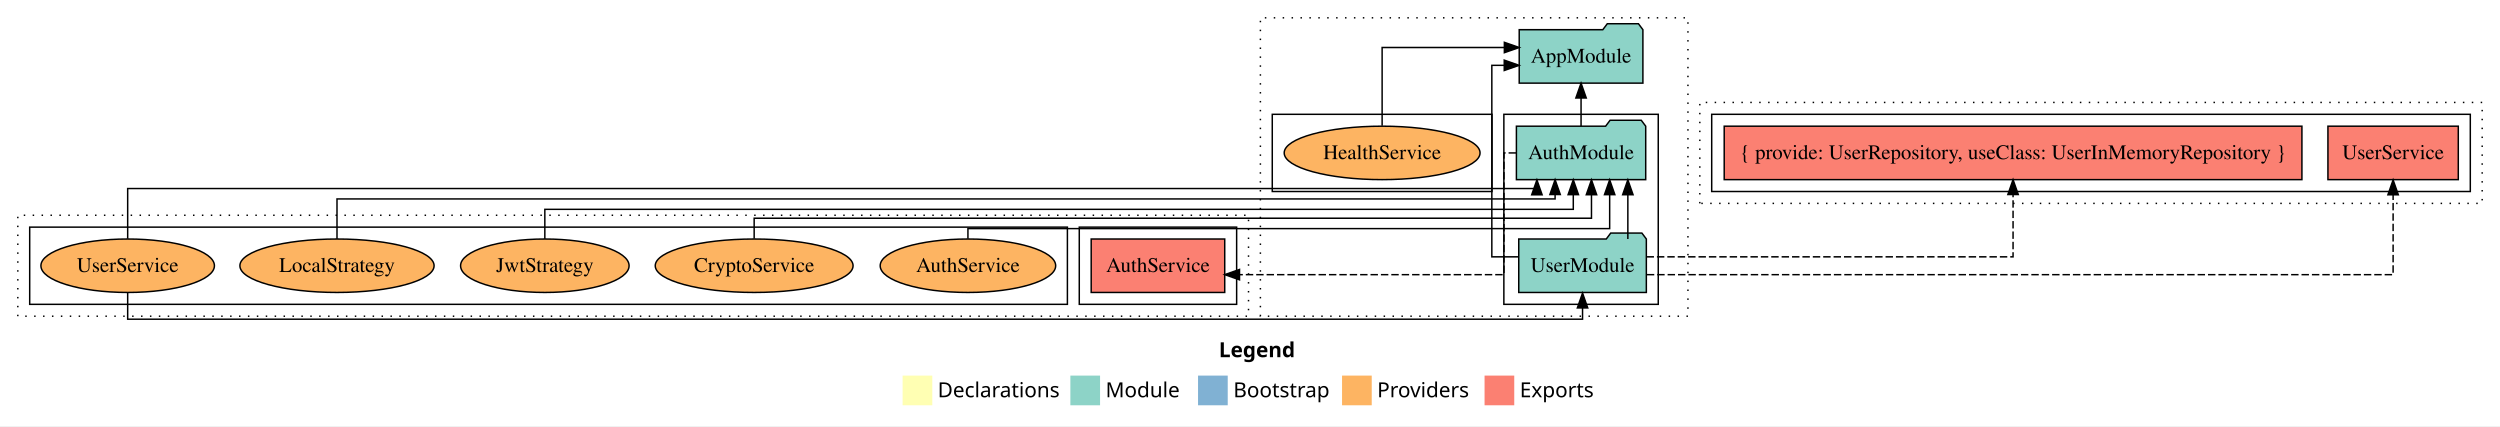
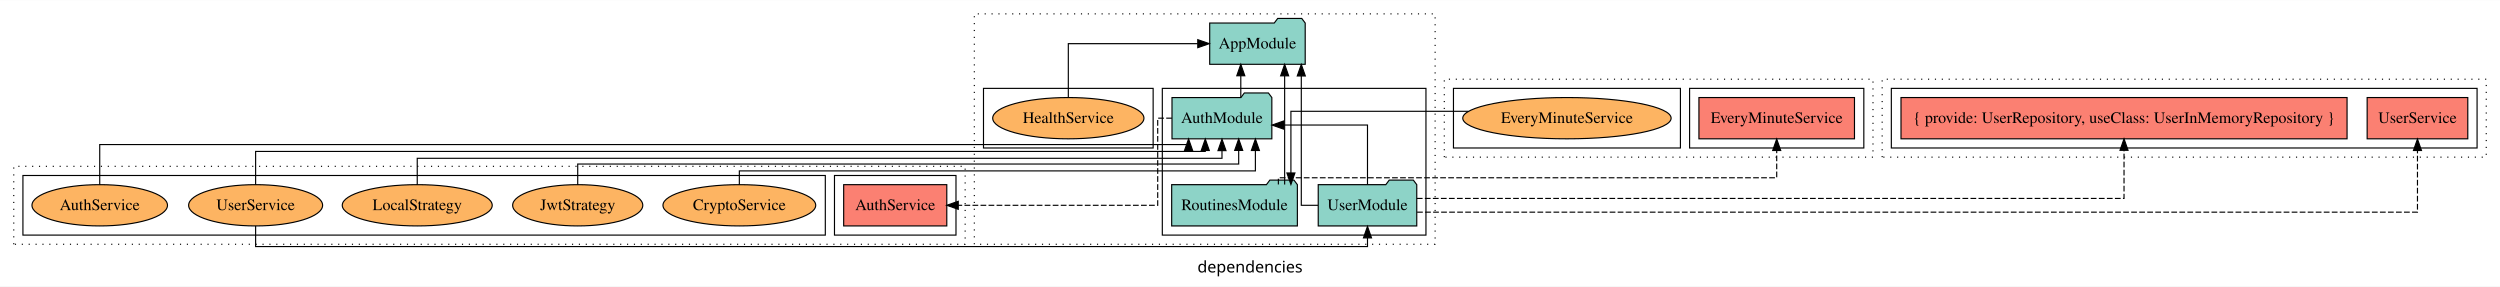
- <svg xmlns="http://www.w3.org/2000/svg" width="1684pt" height="287pt" viewBox="0.00 0.00 1684.00 287.00">
-   <g id="graph0" class="graph" transform="scale(1 1) rotate(0) translate(4 283)">
-     <polygon fill="#ffffff" stroke="transparent" points="-4,4 -4,-283 1680,-283 1680,4 -4,4" />
-     <text text-anchor="start" x="817.009" y="-42.4" font-family="sans-serif" font-weight="bold" font-size="14.00" fill="#000000">Legend</text>
-     <polygon fill="#ffffb3" stroke="transparent" points="604,-10 604,-30 624,-30 624,-10 604,-10" />
-     <text text-anchor="start" x="627.629" y="-15.4" font-family="sans-serif" font-size="14.00" fill="#000000">  Declarations</text>
-     <polygon fill="#8dd3c7" stroke="transparent" points="717,-10 717,-30 737,-30 737,-10 717,-10" />
-     <text text-anchor="start" x="740.725" y="-15.4" font-family="sans-serif" font-size="14.00" fill="#000000">  Module</text>
-     <polygon fill="#80b1d3" stroke="transparent" points="803,-10 803,-30 823,-30 823,-10 803,-10" />
-     <text text-anchor="start" x="826.781" y="-15.4" font-family="sans-serif" font-size="14.00" fill="#000000">  Bootstrap</text>
-     <polygon fill="#fdb462" stroke="transparent" points="900,-10 900,-30 920,-30 920,-10 900,-10" />
-     <text text-anchor="start" x="923.673" y="-15.4" font-family="sans-serif" font-size="14.00" fill="#000000">  Providers</text>
-     <polygon fill="#fb8072" stroke="transparent" points="996,-10 996,-30 1016,-30 1016,-10 996,-10" />
-     <text text-anchor="start" x="1019.726" y="-15.4" font-family="sans-serif" font-size="14.00" fill="#000000">  Exports</text>
+ <svg xmlns="http://www.w3.org/2000/svg" width="2181pt" height="250pt" viewBox="0.00 0.00 2181.00 249.80">
+   <g id="graph0" class="graph" transform="scale(1 1) rotate(0) translate(4 245.8)">
+     <polygon fill="white" stroke="transparent" points="-4,4 -4,-245.8 2177,-245.8 2177,4 -4,4" />
+     <text text-anchor="middle" x="1086.5" y="-8.2" font-family="sans-serif" font-size="14.00">dependencies</text>
    <g id="clust1" class="cluster">
-       <polygon fill="none" stroke="#000000" stroke-dasharray="1,5" points="845,-70 845,-271 1133,-271 1133,-70 845,-70" />
+       <polygon fill="none" stroke="black" stroke-dasharray="1,5" points="846,-32.8 846,-233.8 1248,-233.8 1248,-32.8 846,-32.8" />
    </g>
    <g id="clust3" class="cluster">
-       <polygon fill="none" stroke="#000000" points="1009,-78 1009,-206 1113,-206 1113,-78 1009,-78" />
+       <polygon fill="none" stroke="black" points="1010,-40.8 1010,-168.8 1240,-168.8 1240,-40.8 1010,-40.8" />
    </g>
    <g id="clust6" class="cluster">
-       <polygon fill="none" stroke="#000000" points="853,-154 853,-206 1001,-206 1001,-154 853,-154" />
+       <polygon fill="none" stroke="black" points="854,-116.8 854,-168.8 1002,-168.8 1002,-116.8 854,-116.8" />
    </g>
    <g id="clust7" class="cluster">
-       <polygon fill="none" stroke="#000000" stroke-dasharray="1,5" points="8,-70 8,-138 837,-138 837,-70 8,-70" />
+       <polygon fill="none" stroke="black" stroke-dasharray="1,5" points="8,-32.8 8,-100.8 838,-100.8 838,-32.8 8,-32.8" />
    </g>
    <g id="clust10" class="cluster">
-       <polygon fill="none" stroke="#000000" points="723,-78 723,-130 829,-130 829,-78 723,-78" />
+       <polygon fill="none" stroke="black" points="724,-40.8 724,-92.8 830,-92.8 830,-40.8 724,-40.8" />
    </g>
    <g id="clust12" class="cluster">
-       <polygon fill="none" stroke="#000000" points="16,-78 16,-130 715,-130 715,-78 16,-78" />
+       <polygon fill="none" stroke="black" points="16,-40.8 16,-92.8 716,-92.8 716,-40.8 16,-40.8" />
    </g>
    <g id="clust13" class="cluster">
-       <polygon fill="none" stroke="#000000" stroke-dasharray="1,5" points="1141,-146 1141,-214 1668,-214 1668,-146 1141,-146" />
+       <polygon fill="none" stroke="black" stroke-dasharray="1,5" points="1256,-108.8 1256,-176.8 1630,-176.8 1630,-108.8 1256,-108.8" />
    </g>
    <g id="clust16" class="cluster">
-       <polygon fill="none" stroke="#000000" points="1149,-154 1149,-206 1660,-206 1660,-154 1149,-154" />
+       <polygon fill="none" stroke="black" points="1470,-116.8 1470,-168.8 1622,-168.8 1622,-116.8 1470,-116.8" />
+     </g>
+     <g id="clust18" class="cluster">
+       <polygon fill="none" stroke="black" points="1264,-116.8 1264,-168.8 1462,-168.8 1462,-116.8 1264,-116.8" />
+     </g>
+     <g id="clust19" class="cluster">
+       <polygon fill="none" stroke="black" stroke-dasharray="1,5" points="1638,-108.8 1638,-176.8 2165,-176.8 2165,-108.8 1638,-108.8" />
+     </g>
+     <g id="clust22" class="cluster">
+       <polygon fill="none" stroke="black" points="1646,-116.8 1646,-168.8 2157,-168.8 2157,-116.8 1646,-116.8" />
    </g>
    <g id="node1" class="node">
-       <polygon fill="#8dd3c7" stroke="#000000" points="1104.548,-198 1101.548,-202 1080.548,-202 1077.548,-198 1017.452,-198 1017.452,-162 1104.548,-162 1104.548,-198" />
-       <text text-anchor="middle" x="1061" y="-175.8" font-family="Times,serif" font-size="14.00" fill="#000000">AuthModule</text>
+       <polygon fill="#8dd3c7" stroke="black" points="1105.55,-160.8 1102.55,-164.8 1081.55,-164.8 1078.55,-160.8 1018.45,-160.8 1018.45,-124.8 1105.55,-124.8 1105.55,-160.8" />
+       <text text-anchor="middle" x="1062" y="-138.6" font-family="Times,serif" font-size="14.00">AuthModule</text>
+     </g>
+     <g id="node4" class="node">
+       <polygon fill="#8dd3c7" stroke="black" points="1134.66,-225.8 1131.66,-229.8 1110.66,-229.8 1107.66,-225.8 1051.34,-225.8 1051.34,-189.8 1134.66,-189.8 1134.66,-225.8" />
+       <text text-anchor="middle" x="1093" y="-203.6" font-family="Times,serif" font-size="14.00">AppModule</text>
+     </g>
+     <g id="edge1" class="edge">
+       <path fill="none" stroke="black" d="M1078.47,-160.91C1078.47,-160.91 1078.47,-179.79 1078.47,-179.79" />
+       <polygon fill="black" stroke="black" points="1074.97,-179.79 1078.47,-189.79 1081.97,-179.79 1074.97,-179.79" />
+     </g>
+     <g id="node6" class="node">
+       <polygon fill="#fb8072" stroke="black" points="821.98,-84.8 732.02,-84.8 732.02,-48.8 821.98,-48.8 821.98,-84.8" />
+       <text text-anchor="middle" x="777" y="-62.6" font-family="Times,serif" font-size="14.00">AuthService </text>
+     </g>
+     <g id="edge6" class="edge">
+       <path fill="none" stroke="black" stroke-dasharray="5,2" d="M1018.41,-142.8C1011.18,-142.8 1005.98,-142.8 1005.98,-142.8 1005.98,-142.8 1005.98,-66.8 1005.98,-66.8 1005.98,-66.8 831.97,-66.8 831.97,-66.8" />
+       <polygon fill="black" stroke="black" points="831.97,-63.3 821.97,-66.8 831.97,-70.3 831.97,-63.3" />
+     </g>
+     <g id="node2" class="node">
+       <polygon fill="#8dd3c7" stroke="black" points="1127.83,-84.8 1124.83,-88.8 1103.83,-88.8 1100.83,-84.8 1018.17,-84.8 1018.17,-48.8 1127.83,-48.8 1127.83,-84.8" />
+       <text text-anchor="middle" x="1073" y="-62.6" font-family="Times,serif" font-size="14.00">RoutinesModule</text>
+     </g>
+     <g id="edge2" class="edge">
+       <path fill="none" stroke="black" d="M1116.72,-84.94C1116.72,-84.94 1116.72,-179.73 1116.72,-179.73" />
+       <polygon fill="black" stroke="black" points="1113.22,-179.72 1116.72,-189.73 1120.22,-179.73 1113.22,-179.72" />
+     </g>
+     <g id="node12" class="node">
+       <polygon fill="#fb8072" stroke="black" points="1613.85,-160.8 1478.15,-160.8 1478.15,-124.8 1613.85,-124.8 1613.85,-160.8" />
+       <text text-anchor="middle" x="1546" y="-138.6" font-family="Times,serif" font-size="14.00">EveryMinuteService </text>
+     </g>
+     <g id="edge12" class="edge">
+       <path fill="none" stroke="black" stroke-dasharray="5,2" d="M1111.25,-84.99C1111.25,-88.34 1111.25,-90.8 1111.25,-90.8 1111.25,-90.8 1546,-90.8 1546,-90.8 1546,-90.8 1546,-114.61 1546,-114.61" />
+       <polygon fill="black" stroke="black" points="1542.5,-114.61 1546,-124.61 1549.5,-114.61 1542.5,-114.61" />
    </g>
    <g id="node3" class="node">
-       <polygon fill="#8dd3c7" stroke="#000000" points="1102.657,-263 1099.657,-267 1078.657,-267 1075.657,-263 1019.343,-263 1019.343,-227 1102.657,-227 1102.657,-263" />
-       <text text-anchor="middle" x="1061" y="-240.8" font-family="Times,serif" font-size="14.00" fill="#000000">AppModule</text>
+       <polygon fill="#8dd3c7" stroke="black" points="1231.98,-84.8 1228.98,-88.8 1207.98,-88.8 1204.98,-84.8 1146.02,-84.8 1146.02,-48.8 1231.98,-48.8 1231.98,-84.8" />
+       <text text-anchor="middle" x="1189" y="-62.6" font-family="Times,serif" font-size="14.00">UserModule</text>
    </g>
-     <g id="edge1" class="edge">
-       <path fill="none" stroke="#000000" d="M1061,-198.106C1061,-198.106 1061,-216.991 1061,-216.991" />
-       <polygon fill="#000000" stroke="#000000" points="1057.5,-216.991 1061,-226.991 1064.5,-216.991 1057.5,-216.991" />
+     <g id="edge5" class="edge">
+       <path fill="none" stroke="black" d="M1189,-84.83C1189,-105.57 1189,-136.8 1189,-136.8 1189,-136.8 1115.71,-136.8 1115.71,-136.8" />
+       <polygon fill="black" stroke="black" points="1115.71,-133.3 1105.71,-136.8 1115.71,-140.3 1115.71,-133.3" />
+     </g>
+     <g id="edge3" class="edge">
+       <path fill="none" stroke="black" d="M1145.82,-66.8C1137.46,-66.8 1131.25,-66.8 1131.25,-66.8 1131.25,-66.8 1131.25,-179.66 1131.25,-179.66" />
+       <polygon fill="black" stroke="black" points="1127.75,-179.66 1131.25,-189.66 1134.75,-179.66 1127.75,-179.66" />
+     </g>
+     <g id="node14" class="node">
+       <polygon fill="#fb8072" stroke="black" points="2148.9,-160.8 2061.1,-160.8 2061.1,-124.8 2148.9,-124.8 2148.9,-160.8" />
+       <text text-anchor="middle" x="2105" y="-138.6" font-family="Times,serif" font-size="14.00">UserService </text>
+     </g>
+     <g id="edge14" class="edge">
+       <path fill="none" stroke="black" stroke-dasharray="5,2" d="M1232.26,-60.8C1413.83,-60.8 2105,-60.8 2105,-60.8 2105,-60.8 2105,-114.6 2105,-114.6" />
+       <polygon fill="black" stroke="black" points="2101.5,-114.6 2105,-124.6 2108.5,-114.6 2101.5,-114.6" />
+     </g>
+     <g id="node15" class="node">
+       <polygon fill="#fb8072" stroke="black" points="2043.57,-160.8 1654.43,-160.8 1654.43,-124.8 2043.57,-124.8 2043.57,-160.8" />
+       <text text-anchor="middle" x="1849" y="-138.6" font-family="Times,serif" font-size="14.00">{ provide: UserRepository, useClass: UserInMemoryRepository } </text>
+     </g>
+     <g id="edge15" class="edge">
+       <path fill="none" stroke="black" stroke-dasharray="5,2" d="M1232.05,-72.8C1378.59,-72.8 1849,-72.8 1849,-72.8 1849,-72.8 1849,-114.77 1849,-114.77" />
+       <polygon fill="black" stroke="black" points="1845.5,-114.77 1849,-124.77 1852.5,-114.77 1845.5,-114.77" />
    </g>
    <g id="node5" class="node">
-       <polygon fill="#fb8072" stroke="#000000" points="820.976,-122 731.024,-122 731.024,-86 820.976,-86 820.976,-122" />
-       <text text-anchor="middle" x="776" y="-99.8" font-family="Times,serif" font-size="14.00" fill="#000000">AuthService </text>
-     </g>
-     <g id="edge5" class="edge">
-       <path fill="none" stroke="#000000" stroke-dasharray="5,2" d="M1017.177,-180C1012.308,-180 1009.062,-180 1009.062,-180 1009.062,-180 1009.062,-98 1009.062,-98 1009.062,-98 830.937,-98 830.937,-98" />
-       <polygon fill="#000000" stroke="#000000" points="830.937,-94.5 820.937,-98 830.937,-101.5 830.937,-94.5" />
-     </g>
-     <g id="node2" class="node">
-       <polygon fill="#8dd3c7" stroke="#000000" points="1104.976,-122 1101.976,-126 1080.976,-126 1077.976,-122 1019.024,-122 1019.024,-86 1104.976,-86 1104.976,-122" />
-       <text text-anchor="middle" x="1062" y="-99.8" font-family="Times,serif" font-size="14.00" fill="#000000">UserModule</text>
+       <ellipse fill="#fdb462" stroke="black" cx="928" cy="-142.8" rx="65.97" ry="18" />
+       <text text-anchor="middle" x="928" y="-138.6" font-family="Times,serif" font-size="14.00">HealthService</text>
    </g>
    <g id="edge4" class="edge">
-       <path fill="none" stroke="#000000" d="M1092.522,-122.011C1092.522,-122.011 1092.522,-151.855 1092.522,-151.855" />
-       <polygon fill="#000000" stroke="#000000" points="1089.022,-151.855 1092.522,-161.855 1096.022,-151.855 1089.022,-151.855" />
+       <path fill="none" stroke="black" d="M928,-160.91C928,-180.14 928,-207.8 928,-207.8 928,-207.8 1040.94,-207.8 1040.94,-207.8" />
+       <polygon fill="black" stroke="black" points="1040.94,-211.3 1050.94,-207.8 1040.94,-204.3 1040.94,-211.3" />
    </g>
-     <g id="edge2" class="edge">
-       <path fill="none" stroke="#000000" d="M1018.899,-110C1008.789,-110 1000.897,-110 1000.897,-110 1000.897,-110 1000.897,-239 1000.897,-239 1000.897,-239 1009.257,-239 1009.257,-239" />
-       <polygon fill="#000000" stroke="#000000" points="1009.257,-242.5 1019.257,-239 1009.256,-235.5 1009.257,-242.5" />
+     <g id="node7" class="node">
+       <ellipse fill="#fdb462" stroke="black" cx="83" cy="-66.8" rx="59.11" ry="18" />
+       <text text-anchor="middle" x="83" y="-62.6" font-family="Times,serif" font-size="14.00">AuthService</text>
+     </g>
+     <g id="edge7" class="edge">
+       <path fill="none" stroke="black" d="M83,-85.04C83,-100.37 83,-119.8 83,-119.8 83,-119.8 1032.91,-119.8 1032.91,-119.8 1032.91,-119.8 1032.91,-120.29 1032.91,-120.29" />
+       <polygon fill="black" stroke="black" points="1029.41,-114.68 1032.91,-124.68 1036.41,-114.68 1029.41,-114.68" />
+     </g>
+     <g id="node8" class="node">
+       <ellipse fill="#fdb462" stroke="black" cx="641" cy="-66.8" rx="66.63" ry="18" />
+       <text text-anchor="middle" x="641" y="-62.6" font-family="Times,serif" font-size="14.00">CryptoService</text>
+     </g>
+     <g id="edge8" class="edge">
+       <path fill="none" stroke="black" d="M641,-84.94C641,-91.26 641,-96.8 641,-96.8 641,-96.8 1091.2,-96.8 1091.2,-96.8 1091.2,-96.8 1091.2,-114.62 1091.2,-114.62" />
+       <polygon fill="black" stroke="black" points="1087.7,-114.62 1091.2,-124.62 1094.7,-114.62 1087.7,-114.62" />
+     </g>
+     <g id="node9" class="node">
+       <ellipse fill="#fdb462" stroke="black" cx="500" cy="-66.8" rx="56.76" ry="18" />
+       <text text-anchor="middle" x="500" y="-62.6" font-family="Times,serif" font-size="14.00">JwtStrategy</text>
+     </g>
+     <g id="edge9" class="edge">
+       <path fill="none" stroke="black" d="M500,-84.8C500,-93.8 500,-102.8 500,-102.8 500,-102.8 1076.63,-102.8 1076.63,-102.8 1076.63,-102.8 1076.63,-114.67 1076.63,-114.67" />
+       <polygon fill="black" stroke="black" points="1073.13,-114.67 1076.63,-124.67 1080.13,-114.67 1073.13,-114.67" />
+     </g>
+     <g id="node10" class="node">
+       <ellipse fill="#fdb462" stroke="black" cx="360" cy="-66.8" rx="65.41" ry="18" />
+       <text text-anchor="middle" x="360" y="-62.6" font-family="Times,serif" font-size="14.00">LocalStrategy</text>
+     </g>
+     <g id="edge10" class="edge">
+       <path fill="none" stroke="black" d="M360,-84.9C360,-95.89 360,-107.8 360,-107.8 360,-107.8 1062.06,-107.8 1062.06,-107.8 1062.06,-107.8 1062.06,-114.48 1062.06,-114.48" />
+       <polygon fill="black" stroke="black" points="1058.56,-114.48 1062.06,-124.48 1065.56,-114.48 1058.56,-114.48" />
    </g>
    <g id="node11" class="node">
-       <polygon fill="#fb8072" stroke="#000000" points="1651.904,-198 1564.096,-198 1564.096,-162 1651.904,-162 1651.904,-198" />
-       <text text-anchor="middle" x="1608" y="-175.8" font-family="Times,serif" font-size="14.00" fill="#000000">UserService </text>
+       <ellipse fill="#fdb462" stroke="black" cx="219" cy="-66.8" rx="58.44" ry="18" />
+       <text text-anchor="middle" x="219" y="-62.6" font-family="Times,serif" font-size="14.00">UserService</text>
    </g>
    <g id="edge11" class="edge">
-       <path fill="none" stroke="#000000" stroke-dasharray="5,2" d="M1105.3,-98C1234.441,-98 1608,-98 1608,-98 1608,-98 1608,-151.802 1608,-151.802" />
-       <polygon fill="#000000" stroke="#000000" points="1604.5,-151.802 1608,-161.802 1611.5,-151.802 1604.5,-151.802" />
+       <path fill="none" stroke="black" d="M219,-84.84C219,-98.09 219,-113.8 219,-113.8 219,-113.8 1047.48,-113.8 1047.48,-113.8 1047.48,-113.8 1047.48,-114.88 1047.48,-114.88" />
+       <polygon fill="black" stroke="black" points="1043.98,-114.6 1047.48,-124.6 1050.98,-114.6 1043.98,-114.6" />
    </g>
-     <g id="node12" class="node">
-       <polygon fill="#fb8072" stroke="#000000" points="1546.573,-198 1157.427,-198 1157.427,-162 1546.573,-162 1546.573,-198" />
-       <text text-anchor="middle" x="1352" y="-175.8" font-family="Times,serif" font-size="14.00" fill="#000000">{ provide: UserRepository, useClass: UserInMemoryRepository } </text>
+     <g id="edge16" class="edge">
+       <path fill="none" stroke="black" d="M219,-48.8C219,-39.8 219,-30.8 219,-30.8 219,-30.8 1189,-30.8 1189,-30.8 1189,-30.8 1189,-38.38 1189,-38.38" />
+       <polygon fill="black" stroke="black" points="1185.5,-38.38 1189,-48.38 1192.5,-38.38 1185.5,-38.38" />
    </g>
-     <g id="edge12" class="edge">
-       <path fill="none" stroke="#000000" stroke-dasharray="5,2" d="M1105.103,-110C1185.888,-110 1352,-110 1352,-110 1352,-110 1352,-151.973 1352,-151.973" />
-       <polygon fill="#000000" stroke="#000000" points="1348.5,-151.973 1352,-161.973 1355.5,-151.973 1348.5,-151.973" />
-     </g>
-     <g id="node4" class="node">
-       <ellipse fill="#fdb462" stroke="#000000" cx="927" cy="-180" rx="65.966" ry="18" />
-       <text text-anchor="middle" x="927" y="-175.8" font-family="Times,serif" font-size="14.00" fill="#000000">HealthService</text>
-     </g>
-     <g id="edge3" class="edge">
-       <path fill="none" stroke="#000000" d="M927,-198.284C927,-219.321 927,-251 927,-251 927,-251 1009.336,-251 1009.336,-251" />
-       <polygon fill="#000000" stroke="#000000" points="1009.336,-254.5 1019.336,-251 1009.336,-247.5 1009.336,-254.5" />
-     </g>
-     <g id="node6" class="node">
-       <ellipse fill="#fdb462" stroke="#000000" cx="648" cy="-104" rx="59.108" ry="18" />
-       <text text-anchor="middle" x="648" y="-99.8" font-family="Times,serif" font-size="14.00" fill="#000000">AuthService</text>
-     </g>
-     <g id="edge6" class="edge">
-       <path fill="none" stroke="#000000" d="M648,-122.169C648,-126.046 648,-129 648,-129 648,-129 1080.27,-129 1080.27,-129 1080.27,-129 1080.27,-151.876 1080.27,-151.876" />
-       <polygon fill="#000000" stroke="#000000" points="1076.77,-151.876 1080.27,-161.876 1083.77,-151.876 1076.77,-151.876" />
-     </g>
-     <g id="node7" class="node">
-       <ellipse fill="#fdb462" stroke="#000000" cx="504" cy="-104" rx="66.632" ry="18" />
-       <text text-anchor="middle" x="504" y="-99.8" font-family="Times,serif" font-size="14.00" fill="#000000">CryptoService</text>
-     </g>
-     <g id="edge7" class="edge">
-       <path fill="none" stroke="#000000" d="M504,-122.243C504,-129.43 504,-136 504,-136 504,-136 1068.018,-136 1068.018,-136 1068.018,-136 1068.018,-151.85 1068.018,-151.85" />
-       <polygon fill="#000000" stroke="#000000" points="1064.519,-151.849 1068.018,-161.85 1071.519,-151.85 1064.519,-151.849" />
-     </g>
-     <g id="node8" class="node">
-       <ellipse fill="#fdb462" stroke="#000000" cx="363" cy="-104" rx="56.756" ry="18" />
-       <text text-anchor="middle" x="363" y="-99.8" font-family="Times,serif" font-size="14.00" fill="#000000">JwtStrategy</text>
-     </g>
-     <g id="edge8" class="edge">
-       <path fill="none" stroke="#000000" d="M363,-122.11C363,-131.897 363,-142 363,-142 363,-142 1055.767,-142 1055.767,-142 1055.767,-142 1055.767,-151.89 1055.767,-151.89" />
-       <polygon fill="#000000" stroke="#000000" points="1052.267,-151.89 1055.767,-161.89 1059.267,-151.89 1052.267,-151.89" />
-     </g>
-     <g id="node9" class="node">
-       <ellipse fill="#fdb462" stroke="#000000" cx="223" cy="-104" rx="65.405" ry="18" />
-       <text text-anchor="middle" x="223" y="-99.8" font-family="Times,serif" font-size="14.00" fill="#000000">LocalStrategy</text>
-     </g>
-     <g id="edge9" class="edge">
-       <path fill="none" stroke="#000000" d="M223,-122.044C223,-134.563 223,-149 223,-149 223,-149 1043.515,-149 1043.515,-149 1043.515,-149 1043.515,-151.967 1043.515,-151.967" />
-       <polygon fill="#000000" stroke="#000000" points="1040.015,-151.967 1043.515,-161.967 1047.015,-151.967 1040.015,-151.967" />
-     </g>
-     <g id="node10" class="node">
-       <ellipse fill="#fdb462" stroke="#000000" cx="82" cy="-104" rx="58.441" ry="18" />
-       <text text-anchor="middle" x="82" y="-99.8" font-family="Times,serif" font-size="14.00" fill="#000000">UserService</text>
-     </g>
-     <g id="edge10" class="edge">
-       <path fill="none" stroke="#000000" d="M82,-122.187C82,-137.182 82,-156 82,-156 82,-156 1031.264,-156 1031.264,-156 1031.264,-156 1031.264,-156.581 1031.264,-156.581" />
-       <polygon fill="#000000" stroke="#000000" points="1027.764,-151.81 1031.264,-161.81 1034.764,-151.81 1027.764,-151.81" />
+     <g id="node13" class="node">
+       <ellipse fill="#fdb462" stroke="black" cx="1363" cy="-142.8" rx="90.89" ry="18" />
+       <text text-anchor="middle" x="1363" y="-138.6" font-family="Times,serif" font-size="14.00">EveryMinuteService</text>
    </g>
    <g id="edge13" class="edge">
-       <path fill="none" stroke="#000000" d="M82,-86C82,-77 82,-68 82,-68 82,-68 1062,-68 1062,-68 1062,-68 1062,-75.578 1062,-75.578" />
-       <polygon fill="#000000" stroke="#000000" points="1058.5,-75.578 1062,-85.578 1065.5,-75.578 1058.5,-75.578" />
+       <path fill="none" stroke="black" d="M1277.08,-148.8C1207.93,-148.8 1122.19,-148.8 1122.19,-148.8 1122.19,-148.8 1122.19,-95 1122.19,-95" />
+       <polygon fill="black" stroke="black" points="1125.69,-95 1122.19,-85 1118.69,-95 1125.69,-95" />
    </g>
  </g>
</svg>
